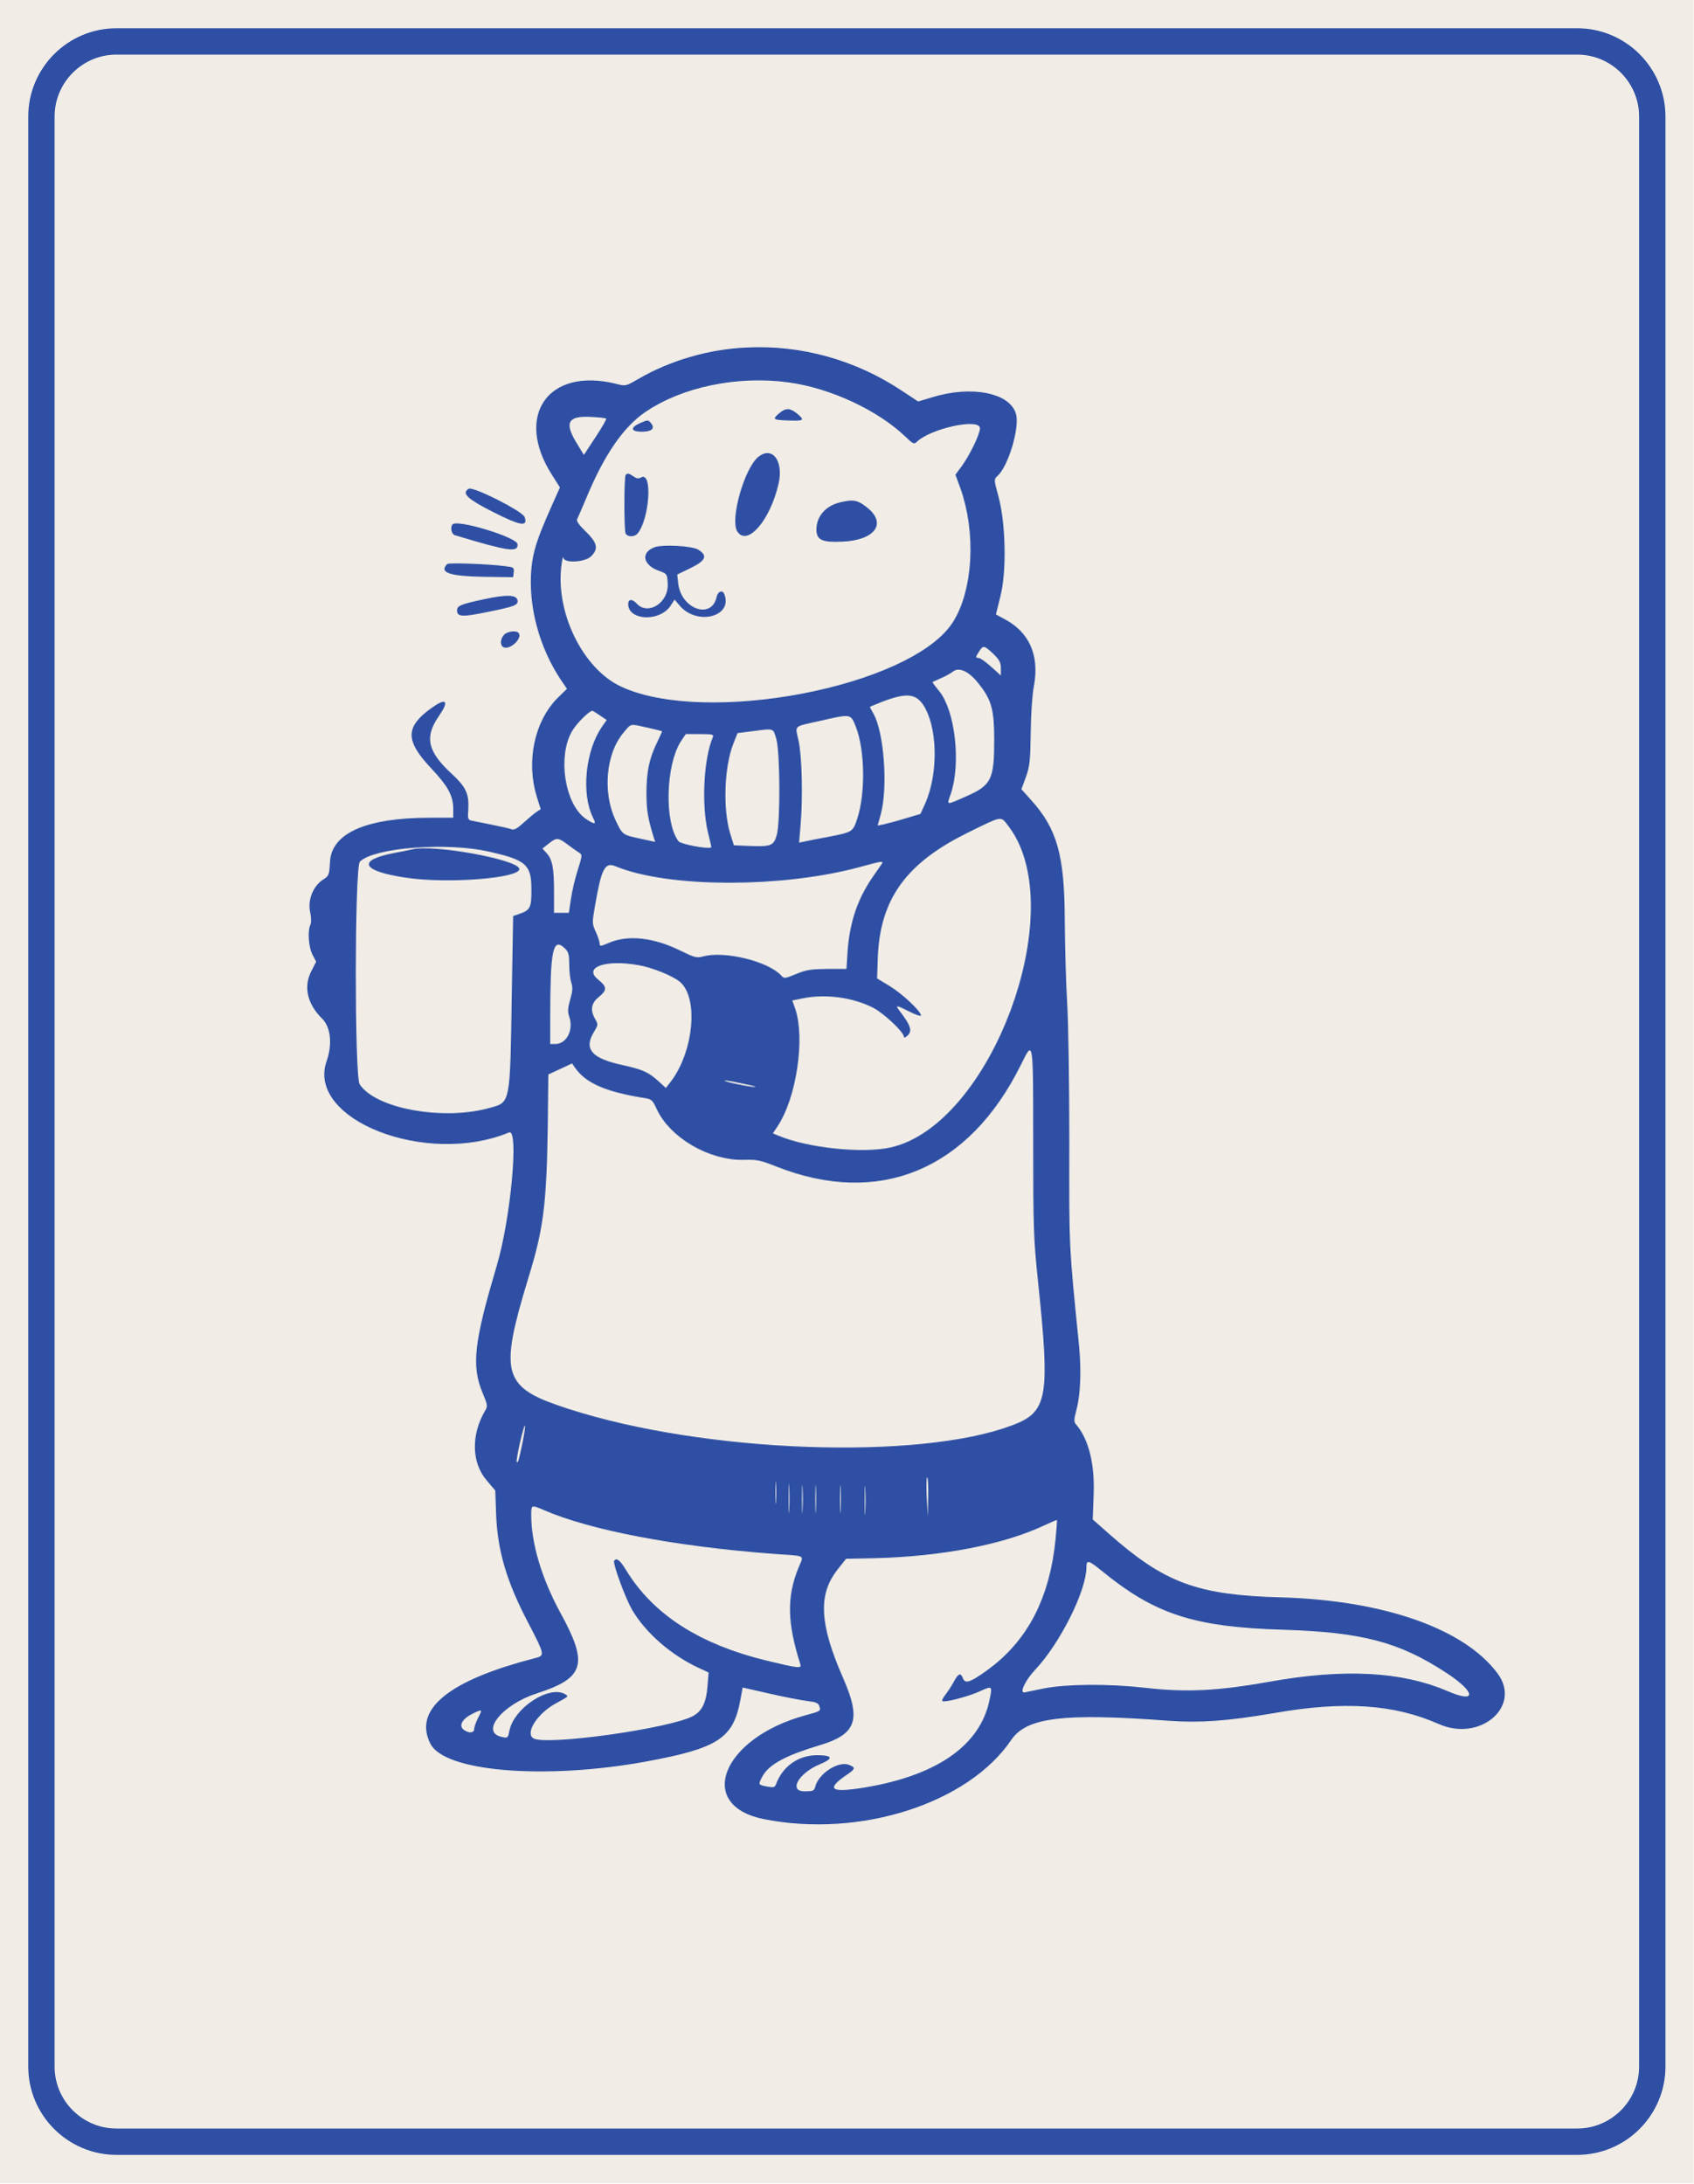
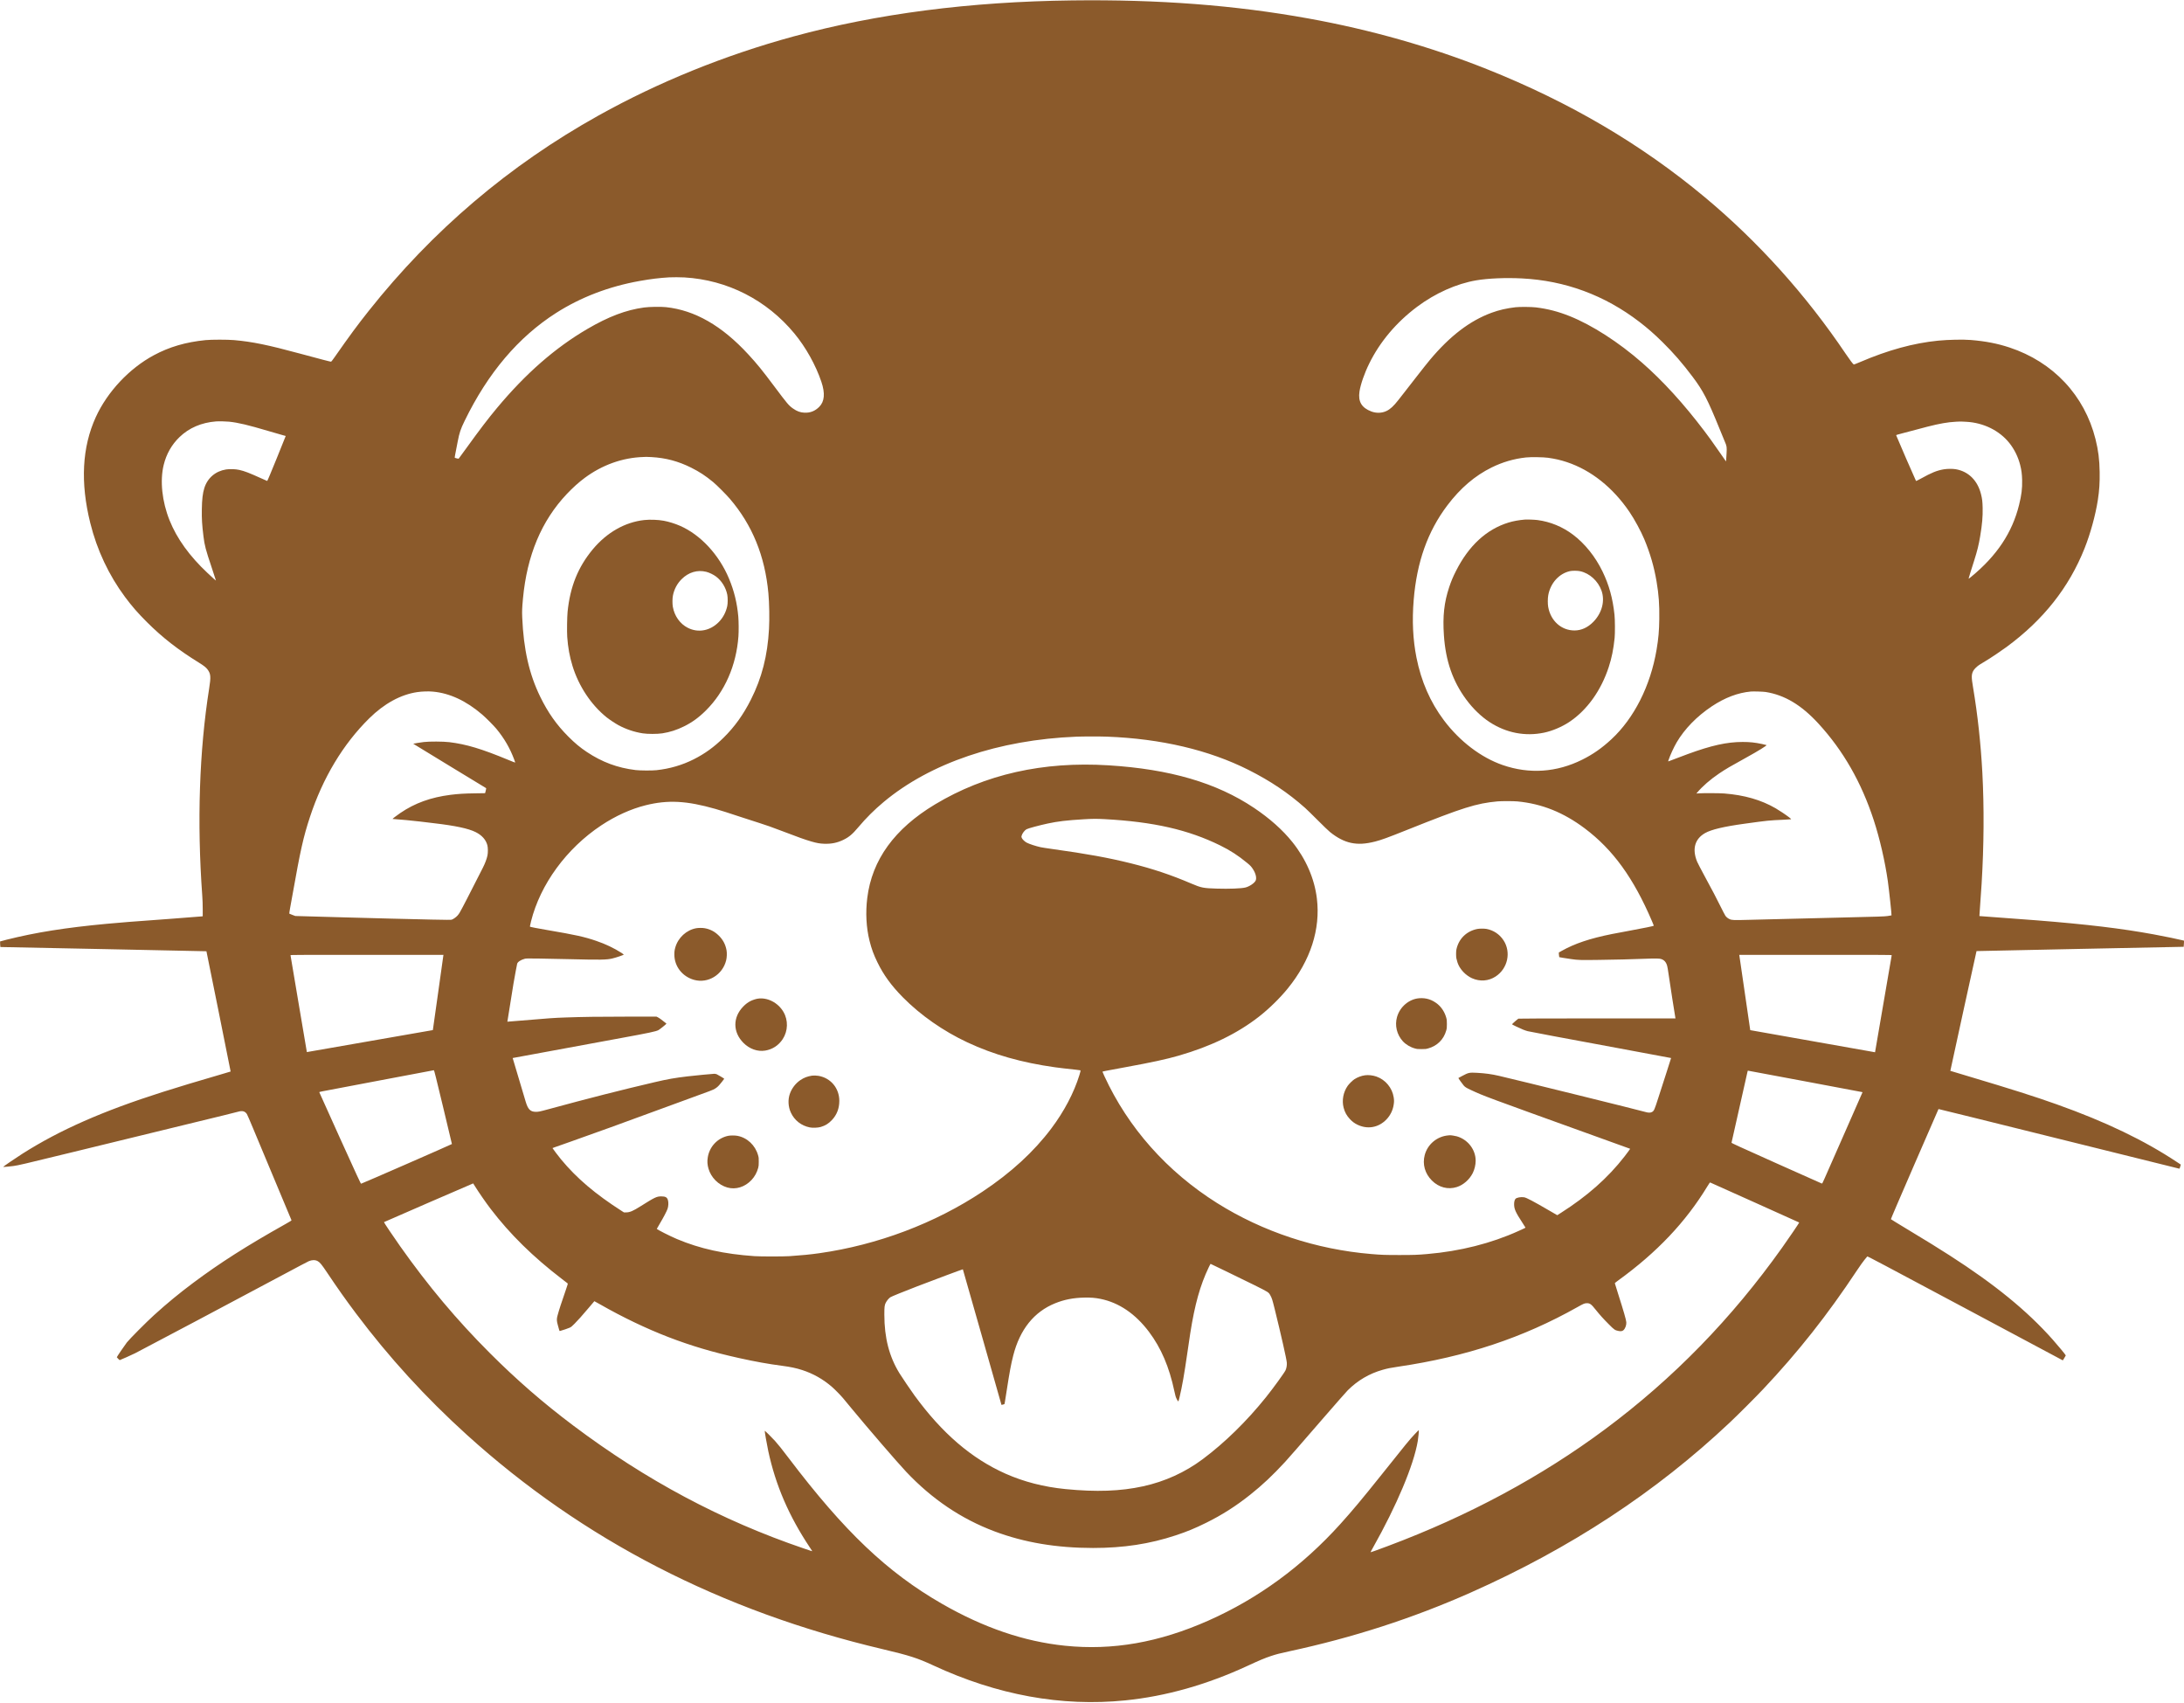
- <svg xmlns="http://www.w3.org/2000/svg" width="900" height="1160" viewBox="0 0 900 1160">
-   <rect width="900" height="1160" fill="#f1ede6" />
-   <rect x="22" y="22" width="856" height="1116" rx="40" fill="none" stroke="#2e4fa3" stroke-width="14" />
-   <g transform="translate(62.00,62.67) scale(1.010417)">
-     <g transform="translate(0,1024) scale(0.1,-0.1)" fill="#2e4fa3" stroke="none">
-       <path d="M3315 9033 c-203 -9 -407 -69 -574 -167 -64 -37 -65 -37 -115 -24 -358 89 -537 -169 -335 -482 l40 -63 -45 -101 c-76 -171 -96 -234 -105 -325 -18 -197 41 -417 157 -589 l30 -44 -50 -49 c-122 -122 -166 -336 -108 -521 l20 -63 -23 -15 c-12 -8 -42 -34 -67 -56 -35 -32 -50 -40 -65 -34 -12 4 -59 15 -105 24 -47 9 -94 19 -105 21 -17 4 -20 11 -16 56 5 84 -11 120 -88 191 -127 117 -143 192 -67 302 57 82 40 100 -40 42 -137 -99 -137 -170 -2 -314 90 -95 117 -145 118 -214 l0 -48 -124 0 c-333 0 -516 -81 -524 -231 -4 -70 -6 -75 -36 -94 -52 -33 -82 -106 -69 -169 7 -30 7 -58 2 -68 -16 -30 -10 -117 10 -157 l20 -38 -25 -49 c-43 -82 -22 -173 56 -250 46 -45 55 -135 24 -224 -108 -308 525 -555 960 -375 52 22 8 -455 -65 -700 -120 -403 -134 -527 -75 -669 27 -64 28 -71 13 -95 -74 -127 -71 -273 9 -366 l45 -53 4 -114 c6 -198 54 -363 171 -585 87 -168 87 -169 32 -183 -454 -117 -640 -270 -548 -450 75 -147 601 -190 1130 -94 382 70 463 122 500 325 l12 65 141 -32 c78 -18 168 -35 199 -39 45 -5 58 -11 63 -26 9 -27 9 -27 -76 -50 -436 -120 -576 -473 -216 -545 505 -101 1076 82 1302 417 81 118 273 142 830 100 163 -12 311 -1 555 41 365 64 628 46 863 -58 217 -96 437 92 310 265 -174 236 -597 385 -1138 401 -443 12 -614 76 -906 334 l-86 76 5 133 c6 161 -27 291 -93 367 -11 12 -11 25 1 70 23 83 28 212 15 345 -54 543 -52 494 -51 1070 0 303 -5 629 -11 725 -6 96 -12 294 -13 440 -1 342 -40 481 -176 632 l-52 58 23 62 c20 55 24 84 26 233 1 98 8 204 17 249 30 163 -26 286 -163 355 l-37 20 23 93 c34 130 29 383 -9 525 -25 91 -25 93 -6 110 57 51 117 252 98 325 -31 113 -234 154 -445 88 l-70 -21 -85 56 c-243 162 -529 242 -815 228z m221 -184 c218 -30 467 -146 612 -285 39 -38 46 -41 59 -28 72 71 333 128 333 72 0 -31 -53 -140 -95 -198 l-34 -46 25 -68 c86 -238 68 -547 -42 -713 -223 -335 -1298 -541 -1742 -333 -203 95 -348 395 -312 645 4 28 8 42 9 33 2 -31 115 -25 146 7 40 39 33 71 -28 130 -37 36 -51 56 -45 66 4 8 28 63 53 123 92 218 190 360 303 438 192 133 490 195 758 157z m-962 -190 c3 -3 -22 -47 -56 -98 l-61 -93 -33 54 c-72 115 -54 152 68 146 42 -2 79 -6 82 -9z m2036 -1237 c33 -32 40 -46 40 -76 l0 -38 -51 46 c-28 25 -57 46 -65 46 -18 0 -18 5 2 35 21 33 26 32 74 -13z m-79 -154 c70 -87 84 -139 84 -298 0 -209 -15 -239 -146 -297 -109 -48 -104 -49 -84 8 57 160 25 447 -62 548 -19 23 -34 43 -32 45 2 1 22 10 44 20 22 9 51 25 65 36 31 23 83 -1 131 -62z m-291 -112 c77 -113 83 -359 13 -519 l-26 -57 -81 -24 c-45 -14 -95 -27 -113 -31 l-31 -6 16 58 c39 141 18 434 -39 532 -11 18 -19 34 -17 35 176 75 232 77 278 12z m-1694 -61 l31 -21 -24 -34 c-89 -128 -111 -356 -47 -482 18 -34 8 -35 -37 -5 -113 75 -153 333 -72 466 28 45 96 110 107 103 6 -3 25 -16 42 -27z m1341 -56 c48 -121 52 -352 7 -486 -22 -67 -25 -69 -149 -93 -60 -11 -120 -23 -133 -26 l-23 -5 8 98 c12 142 7 357 -11 438 -18 84 -31 72 116 105 161 37 158 37 185 -31z m-1096 -5 c41 -9 75 -18 77 -19 1 -1 -11 -28 -27 -61 -41 -84 -55 -154 -55 -269 1 -89 7 -127 39 -231 l7 -21 -83 18 c-88 19 -89 19 -125 95 -70 147 -51 354 42 462 41 49 31 47 125 26z m678 -60 c20 -68 22 -440 2 -506 -16 -56 -30 -61 -151 -56 l-74 3 -19 60 c-40 129 -32 353 16 474 l22 56 85 11 c108 14 102 16 119 -42z m-334 9 c-48 -112 -60 -355 -26 -498 11 -44 19 -80 18 -81 -19 -10 -160 17 -172 32 -76 98 -68 403 13 527 l25 37 74 0 c68 0 74 -2 68 -17z m1557 -470 c329 -436 -95 -1576 -627 -1688 -148 -31 -431 -1 -582 62 l-32 13 23 35 c101 148 148 467 94 622 l-15 42 49 10 c121 26 265 8 376 -48 56 -29 162 -128 162 -153 0 -7 8 -4 21 8 23 24 15 51 -39 122 -30 39 -27 40 48 2 33 -17 60 -25 60 -20 0 22 -100 116 -165 155 l-66 40 4 115 c13 304 150 492 472 651 190 93 172 90 217 32z m-2319 -95 c24 -18 51 -37 61 -43 15 -9 14 -17 -9 -89 -14 -43 -30 -111 -36 -152 l-11 -74 -39 0 -39 0 0 113 c0 124 -9 169 -40 202 l-21 23 33 26 c42 33 49 33 101 -6z m-411 -37 c189 -43 218 -68 219 -191 1 -102 -5 -116 -64 -136 l-32 -11 -7 -399 c-9 -594 -7 -579 -113 -609 -245 -70 -602 -6 -687 123 -28 43 -27 1143 1 1171 74 74 459 104 683 52z m2062 -63 c-5 -7 -22 -33 -40 -58 -86 -121 -128 -244 -140 -400 l-6 -95 -102 0 c-85 -1 -111 -5 -163 -27 -59 -24 -63 -25 -78 -8 -69 76 -302 132 -414 100 -30 -8 -43 -5 -112 29 -144 72 -281 87 -383 42 -42 -18 -46 -18 -46 -3 0 9 -9 37 -20 61 -20 43 -20 48 -5 135 34 198 52 234 108 211 277 -115 884 -116 1297 -1 103 28 114 30 104 14z m-1664 -448 c16 -16 20 -33 20 -84 0 -34 5 -77 11 -94 8 -24 7 -44 -6 -88 -12 -43 -14 -63 -6 -87 26 -72 -12 -147 -73 -147 l-26 0 0 138 c0 363 14 428 80 362z m383 -85 c72 -12 180 -56 218 -87 100 -83 75 -365 -47 -526 l-26 -33 -38 35 c-54 49 -85 62 -188 85 -167 36 -208 85 -150 178 20 33 20 37 5 63 -28 47 -22 85 18 117 45 36 44 54 -2 91 -82 65 36 108 210 77z m2077 -935 c0 -446 2 -504 25 -725 65 -616 51 -690 -135 -760 -491 -186 -1619 -145 -2333 86 -349 112 -368 176 -212 689 87 282 100 406 104 977 l1 93 63 29 62 29 15 -22 c58 -83 163 -128 371 -161 31 -5 38 -11 58 -55 69 -152 277 -274 460 -269 67 2 87 -2 167 -34 543 -216 1016 -20 1290 535 65 132 64 141 64 -412z m-1515 309 c55 -11 70 -17 40 -14 -53 6 -170 32 -145 33 8 1 56 -8 105 -19z m-1170 -1881 c-21 -101 -24 -112 -31 -106 -3 3 5 49 17 102 27 117 37 120 14 4z m1332 -315 c-2 -27 -3 -5 -3 47 0 52 1 74 3 48 2 -27 2 -69 0 -95z m70 -45 c-2 -35 -3 -7 -3 62 0 69 1 97 3 63 2 -35 2 -91 0 -125z m731 66 l-3 -99 -5 107 c-3 59 -1 104 3 99 4 -4 6 -52 5 -107z m-661 -66 c-2 -35 -3 -9 -3 57 0 66 1 94 3 63 2 -32 2 -86 0 -120z m70 0 c-2 -35 -3 -9 -3 57 0 66 1 94 3 63 2 -32 2 -86 0 -120z m130 0 c-2 -35 -3 -9 -3 57 0 66 1 94 3 63 2 -32 2 -86 0 -120z m130 -10 c-2 -35 -3 -7 -3 62 0 69 1 97 3 63 2 -35 2 -91 0 -125z m-1690 11 c241 -105 688 -191 1206 -230 180 -13 161 -2 131 -77 -60 -150 -58 -286 11 -502 8 -25 -5 -24 -175 17 -356 86 -600 244 -742 478 -31 51 -50 66 -62 47 -8 -13 60 -199 95 -258 72 -122 205 -237 348 -304 l54 -25 -6 -73 c-6 -82 -27 -127 -72 -154 -114 -66 -779 -160 -844 -119 -45 29 24 134 123 186 64 35 63 34 46 45 -83 52 -273 -72 -295 -193 -7 -36 -9 -38 -39 -31 -117 24 1 171 186 230 248 80 270 153 122 422 -99 182 -154 365 -154 518 0 51 2 51 67 23z m2691 -149 c-30 -315 -149 -542 -364 -696 -88 -63 -112 -70 -124 -38 -12 30 -24 25 -50 -24 -11 -20 -30 -49 -42 -64 -12 -15 -19 -30 -16 -33 9 -10 139 24 197 51 66 30 67 29 52 -42 -49 -249 -291 -411 -697 -470 -143 -20 -159 2 -53 74 44 30 46 37 11 51 -55 23 -161 -45 -178 -114 -6 -22 -11 -25 -56 -25 -86 0 -33 95 79 142 75 31 70 48 -14 48 -98 0 -182 -59 -216 -154 -6 -15 -13 -17 -45 -11 -49 9 -49 10 -27 52 35 65 123 112 307 167 188 57 214 133 120 348 -127 289 -135 444 -29 577 l43 54 150 3 c354 9 680 72 893 173 36 17 66 29 66 28 1 -1 -2 -45 -7 -97z m242 -170 c278 -228 485 -296 950 -310 419 -13 613 -64 860 -225 158 -103 165 -165 12 -99 -243 105 -547 121 -942 50 -267 -48 -437 -56 -646 -32 -199 23 -423 21 -544 -4 -52 -11 -96 -20 -97 -20 -26 -1 7 66 58 120 131 139 269 416 269 539 0 40 11 37 80 -19z m-3280 -775 c-11 -22 -20 -47 -20 -57 0 -22 -28 -24 -55 -4 -28 20 -8 58 46 84 53 26 54 25 29 -23z" />
-       <path d="M3483 8686 c-36 -31 -32 -34 50 -37 81 -3 87 1 47 35 -39 32 -61 33 -97 2z" />
-       <path d="M2754 8636 c-55 -24 -51 -46 7 -46 53 0 72 17 49 45 -15 18 -16 18 -56 1z" />
-       <path d="M3376 8459 c-75 -59 -152 -332 -112 -394 53 -80 173 59 217 252 27 118 -32 199 -105 142z" />
-       <path d="M2677 8363 c-9 -8 -9 -286 -1 -307 8 -20 47 -21 63 -2 63 75 80 328 20 296 -15 -8 -25 -7 -41 5 -25 17 -32 18 -41 8z" />
-       <path d="M3806 8219 c-77 -18 -126 -74 -126 -143 0 -56 30 -69 138 -64 174 8 235 99 124 183 -47 36 -67 40 -136 24z" />
-       <path d="M2830 7983 c-77 -28 -63 -96 26 -126 38 -14 39 -15 42 -66 6 -99 -103 -170 -163 -105 -24 26 -45 25 -45 -2 0 -88 167 -95 223 -9 l21 32 29 -34 c92 -104 278 -55 233 62 -9 25 -34 17 -41 -14 -26 -121 -187 -64 -202 72 l-5 46 68 33 c83 40 94 66 42 98 -33 20 -186 28 -228 13z" />
-       <path d="M1555 6394 c-11 -3 -56 -12 -99 -20 -195 -38 -167 -95 64 -129 220 -34 614 -2 597 48 -16 49 -453 128 -562 101z" />
-       <path d="M1851 8290 c-39 -24 -7 -54 132 -124 140 -71 182 -78 162 -24 -12 31 -272 162 -294 148z" />
-       <path d="M1767 8103 c-14 -13 -7 -52 11 -57 282 -85 335 -93 330 -47 -4 36 -315 131 -341 104z" />
-       <path d="M1738 7894 c-44 -45 12 -64 196 -67 l151 -2 3 26 c3 24 0 27 -45 32 -91 12 -298 19 -305 11z" />
-       <path d="M1931 7709 c-124 -27 -141 -34 -141 -59 0 -33 27 -35 145 -11 160 32 177 39 173 64 -4 30 -56 32 -177 6z" />
-       <path d="M2037 7522 c-21 -23 -22 -58 -1 -66 34 -13 97 46 79 74 -10 17 -61 11 -78 -8z" />
-     </g>
+ <svg xmlns="http://www.w3.org/2000/svg" width="512" height="399" viewBox="0 0 9071 7067">
+   <style>
+     path { fill: #8b5a2b; }
+     @media (prefers-color-scheme: dark) { path { fill: #d9a978; } }
+   </style>
+   <g transform="translate(0,7067) scale(0.1,-0.1)" stroke="none">
+     <path d="M44535 70663 c-4247 -51 -8112 -551 -11583 -1498 -2853 -779 -5601 -1893 -8087 -3278 -3721 -2073 -6899 -4775 -9554 -8121 -474 -598 -768 -996 -1421 -1928 -69 -98 -130 -178 -138 -178 -32 0 -467 113 -1287 335 -1349 365 -1976 493 -2740 562 -273 24 -941 24 -1185 0 -827 -83 -1503 -280 -2152 -629 -1018 -547 -1928 -1517 -2408 -2566 -572 -1253 -649 -2720 -230 -4402 278 -1120 769 -2163 1443 -3070 286 -384 535 -671 916 -1050 637 -635 1289 -1143 2163 -1683 193 -120 285 -192 344 -271 138 -183 149 -305 71 -796 -410 -2586 -508 -5546 -287 -8595 13 -178 20 -371 20 -567 l0 -296 -47 -6 c-70 -9 -600 -50 -1233 -96 -1758 -128 -2117 -156 -2704 -211 -1708 -159 -2949 -356 -4169 -662 -142 -36 -261 -68 -264 -71 -3 -3 -2 -56 3 -118 l9 -113 140 -3 c77 -1 2002 -40 4278 -86 2276 -46 4139 -85 4141 -87 5 -8 1008 -4990 1005 -4994 -2 -2 -146 -44 -319 -95 -1095 -319 -1853 -548 -2520 -760 -2474 -788 -4249 -1570 -5805 -2556 -278 -176 -811 -541 -803 -549 7 -8 290 17 423 36 235 34 364 64 2500 585 1139 278 3031 739 4205 1025 2050 498 2492 606 2645 649 167 46 273 15 350 -103 18 -29 131 -288 250 -577 270 -654 706 -1697 1210 -2895 213 -506 389 -927 392 -936 3 -12 -62 -53 -269 -169 -1590 -892 -2710 -1606 -3815 -2432 -584 -437 -1082 -846 -1623 -1337 -315 -285 -1025 -999 -1132 -1138 -105 -137 -420 -601 -416 -613 6 -15 109 -120 119 -120 15 0 522 226 644 288 271 135 4537 2398 6185 3280 520 279 979 521 1021 539 136 59 269 61 371 6 95 -51 166 -138 390 -472 445 -664 773 -1128 1207 -1706 1364 -1818 2895 -3493 4606 -5041 4821 -4362 10552 -7313 17280 -8899 1092 -258 1433 -367 2085 -670 2654 -1233 5333 -1722 7975 -1454 1688 170 3393 652 5090 1439 503 233 697 314 969 405 211 70 366 111 735 190 2660 571 5144 1374 7541 2437 4150 1841 7711 4177 10780 7072 344 325 1069 1049 1386 1386 1451 1540 2662 3072 3893 4929 123 185 252 366 312 438 57 69 109 131 115 139 9 11 717 -363 4020 -2127 2205 -1178 4030 -2152 4056 -2165 l46 -23 61 97 c34 53 61 102 61 107 -1 22 -310 396 -549 665 -1059 1191 -2391 2279 -4273 3488 -508 326 -940 593 -1838 1134 -327 197 -599 364 -603 371 -5 7 368 877 982 2290 544 1254 992 2281 995 2284 3 3 2252 -553 4998 -1236 2746 -683 4998 -1241 5004 -1241 6 0 16 17 22 38 7 20 18 58 26 84 l15 47 -147 97 c-1378 915 -2970 1680 -5017 2409 -895 319 -1861 626 -3639 1156 -423 126 -770 230 -771 232 -3 4 1083 4968 1088 4973 3 3 1939 44 4303 91 2365 47 4300 86 4301 87 1 1 5 58 9 128 l7 126 -39 11 c-149 40 -812 176 -1222 251 -1337 246 -2780 418 -4887 585 -245 19 -2336 175 -2352 175 -1 0 0 26 3 58 8 95 72 1029 89 1297 96 1589 106 3148 30 4595 -65 1209 -194 2399 -386 3545 -71 420 -70 532 4 680 39 79 167 204 278 271 46 29 161 98 254 155 231 140 631 409 849 569 1535 1128 2600 2474 3248 4105 240 603 451 1371 548 1992 64 414 84 725 77 1177 -8 517 -56 892 -172 1359 -454 1818 -1759 3208 -3575 3808 -504 166 -990 260 -1605 311 -326 26 -930 14 -1355 -28 -1024 -101 -2082 -391 -3244 -889 -137 -58 -254 -104 -260 -102 -29 11 -167 193 -331 437 -1655 2458 -3644 4668 -5870 6521 -2639 2197 -5607 3940 -9043 5310 -2315 923 -4830 1637 -7413 2103 -3047 551 -6213 793 -9804 749z m-16109 -11503 c1785 -104 3420 -937 4570 -2330 473 -572 885 -1311 1119 -2005 161 -479 132 -818 -89 -1039 -173 -174 -371 -253 -611 -243 -176 7 -315 58 -480 175 -175 124 -230 189 -775 917 -515 688 -705 921 -1081 1330 -1097 1191 -2218 1833 -3421 1961 -215 22 -687 15 -908 -15 -751 -102 -1473 -376 -2353 -890 -1342 -785 -2557 -1847 -3758 -3286 -358 -428 -720 -903 -1248 -1635 -173 -239 -322 -444 -332 -454 -17 -18 -19 -18 -88 0 -39 10 -76 21 -81 24 -10 6 3 79 120 675 73 374 118 509 289 860 967 1987 2226 3473 3791 4475 1026 656 2203 1107 3485 1334 454 81 814 125 1220 149 127 8 470 6 631 -3z m34779 -41 c1800 -90 3445 -698 4890 -1808 336 -258 616 -503 949 -831 463 -456 836 -885 1256 -1445 440 -586 622 -938 1115 -2150 90 -220 190 -464 223 -542 83 -191 88 -227 73 -488 -6 -115 -14 -238 -17 -273 l-6 -63 -292 418 c-353 505 -383 547 -599 833 -862 1140 -1728 2091 -2599 2852 -968 847 -2071 1557 -2999 1929 -479 192 -917 305 -1409 365 -181 22 -677 26 -845 6 -371 -43 -686 -116 -996 -230 -902 -332 -1728 -964 -2560 -1957 -122 -146 -295 -365 -626 -790 -171 -220 -364 -468 -429 -551 -66 -83 -179 -228 -252 -322 -202 -259 -339 -385 -504 -462 -187 -87 -415 -94 -619 -17 -405 153 -558 409 -494 829 45 297 203 754 405 1163 444 903 1121 1706 1985 2354 753 564 1640 961 2461 1100 486 83 1220 114 1889 80z m-53695 -5949 c385 -40 789 -136 1642 -389 224 -66 476 -139 560 -162 84 -23 154 -42 155 -43 2 -2 -168 -423 -377 -937 -251 -618 -384 -933 -392 -931 -7 2 -119 51 -248 109 -508 230 -689 299 -907 349 -157 36 -398 45 -553 20 -439 -70 -771 -353 -903 -771 -67 -214 -98 -468 -104 -876 -7 -401 8 -650 68 -1134 46 -376 90 -543 340 -1288 100 -296 179 -540 177 -542 -5 -6 -121 98 -346 309 -752 705 -1275 1430 -1580 2191 -313 780 -404 1645 -243 2300 113 457 331 840 657 1155 394 381 911 603 1511 650 122 10 401 4 543 -10z m72155 -5 c713 -37 1375 -361 1789 -878 209 -261 368 -582 452 -917 54 -213 75 -376 81 -625 8 -353 -24 -615 -128 -1035 -285 -1151 -921 -2104 -1988 -2982 -58 -48 -107 -83 -109 -79 -1 5 34 125 79 267 45 143 115 363 155 489 133 421 188 647 248 1005 84 502 111 821 103 1180 -6 264 -19 373 -67 565 -143 573 -519 947 -1047 1040 -129 23 -360 21 -503 -4 -288 -50 -500 -136 -954 -388 -104 -57 -192 -101 -196 -96 -14 14 -823 1877 -824 1896 -1 16 35 27 249 82 138 35 408 106 600 158 688 187 1006 258 1370 303 151 18 409 33 510 28 39 -2 120 -6 180 -9z m-54615 -1465 c601 -33 1118 -171 1658 -440 347 -174 594 -336 912 -598 146 -121 540 -515 692 -692 934 -1090 1460 -2379 1602 -3925 38 -413 50 -1059 26 -1480 -61 -1114 -297 -2035 -751 -2935 -315 -626 -675 -1128 -1135 -1582 -390 -384 -774 -663 -1240 -898 -477 -241 -997 -393 -1549 -452 -182 -20 -684 -17 -865 5 -749 90 -1392 329 -2025 750 -282 188 -490 361 -771 641 -489 490 -846 996 -1170 1661 -456 937 -687 1955 -744 3284 -11 261 -6 388 31 786 166 1791 770 3230 1820 4341 242 256 504 492 744 669 730 541 1575 842 2435 868 47 2 101 4 120 5 19 1 114 -3 210 -8z m37245 -29 c296 -42 524 -94 785 -181 1004 -335 1906 -1051 2595 -2063 208 -305 478 -802 618 -1137 245 -588 407 -1145 511 -1760 92 -544 121 -947 113 -1549 -7 -506 -34 -811 -113 -1281 -253 -1499 -933 -2846 -1880 -3722 -392 -363 -760 -620 -1205 -842 -1061 -530 -2197 -608 -3303 -226 -905 313 -1790 987 -2449 1865 -564 753 -939 1611 -1136 2600 -148 748 -186 1529 -115 2390 129 1577 581 2848 1397 3928 540 715 1141 1230 1838 1574 456 225 928 363 1429 417 199 22 725 14 915 -13z m-46310 -9711 c695 -64 1376 -382 2040 -950 158 -135 478 -457 591 -593 329 -399 565 -805 744 -1285 23 -62 40 -115 37 -118 -3 -3 -126 45 -273 106 -1121 465 -1751 655 -2464 742 -250 30 -832 33 -1060 5 -139 -17 -430 -64 -437 -71 -2 -1 678 -416 1509 -921 832 -505 1516 -920 1520 -924 4 -3 -4 -51 -18 -107 l-26 -101 -411 -6 c-435 -6 -708 -22 -1022 -62 -820 -104 -1481 -342 -2085 -753 -135 -91 -333 -242 -326 -249 4 -4 125 -14 576 -48 118 -9 375 -36 570 -60 195 -24 456 -56 580 -70 878 -102 1428 -219 1725 -368 260 -130 424 -313 487 -544 27 -101 29 -308 4 -428 -31 -146 -98 -325 -192 -510 -610 -1202 -858 -1683 -964 -1865 -21 -36 -61 -91 -90 -122 -60 -67 -183 -153 -243 -169 -32 -9 -227 -7 -817 5 -932 20 -2404 57 -3605 91 -484 13 -1148 32 -1475 41 l-595 17 -120 45 c-66 25 -124 49 -129 53 -4 4 10 105 32 226 23 120 69 373 102 563 326 1839 450 2394 721 3217 535 1630 1379 3034 2466 4105 623 614 1305 986 1993 1088 207 30 458 38 655 20z m55350 -15 c791 -126 1485 -541 2195 -1315 1026 -1118 1780 -2436 2294 -4007 250 -767 469 -1715 585 -2533 50 -356 164 -1411 153 -1421 -4 -4 -79 -16 -167 -28 -145 -19 -325 -25 -1865 -61 -1887 -44 -2969 -71 -3879 -96 -656 -18 -717 -16 -817 30 -69 32 -127 79 -171 138 -19 27 -117 213 -217 416 -209 419 -265 525 -643 1225 -152 280 -293 552 -315 605 -214 524 -98 944 330 1188 256 146 780 271 1632 388 1002 138 994 137 1645 167 138 6 263 14 280 18 29 7 28 8 -70 85 -129 100 -409 287 -555 371 -609 352 -1300 550 -2140 616 -184 15 -860 18 -1039 6 l-114 -8 28 33 c214 258 549 550 915 797 279 188 465 297 1135 666 480 264 862 500 834 515 -8 5 -88 24 -179 44 -302 64 -509 86 -810 86 -653 0 -1297 -143 -2280 -503 -163 -60 -721 -270 -802 -302 -16 -6 -15 1 6 62 70 206 217 524 333 723 329 561 838 1084 1459 1498 542 361 1084 567 1624 616 103 9 518 -3 615 -19z m-27345 -1855 c2229 -85 4225 -554 5865 -1380 912 -460 1641 -949 2350 -1578 72 -64 308 -294 525 -512 230 -231 443 -436 510 -490 298 -241 585 -389 872 -450 302 -64 601 -47 1003 55 264 68 499 153 1335 487 2317 926 2861 1097 3745 1180 169 15 663 15 830 -1 1016 -97 1912 -456 2800 -1123 1169 -879 2024 -2059 2791 -3856 41 -95 74 -177 74 -182 0 -14 -399 -96 -1072 -220 -240 -44 -539 -100 -665 -125 -918 -184 -1552 -397 -2093 -702 -63 -36 -116 -66 -117 -67 -5 -4 14 -187 19 -192 5 -5 207 -38 488 -79 290 -43 386 -46 1158 -35 785 11 1222 22 1877 46 501 19 645 16 724 -14 81 -32 130 -71 173 -136 55 -85 72 -152 113 -438 58 -405 274 -1797 290 -1865 l5 -23 -3249 0 c-2035 0 -3259 -4 -3275 -10 -26 -10 -263 -218 -266 -234 -2 -10 293 -152 462 -222 59 -24 145 -53 190 -64 147 -34 1490 -286 3683 -691 1325 -244 2268 -420 2272 -424 2 -1 -87 -280 -197 -619 -110 -340 -261 -806 -334 -1035 -162 -505 -176 -537 -262 -587 -60 -36 -156 -35 -274 1 -218 66 -5222 1301 -6084 1501 -303 70 -566 106 -911 125 -319 17 -352 10 -610 -128 -88 -47 -161 -87 -163 -88 -6 -6 175 -260 222 -312 61 -68 110 -98 315 -193 511 -239 590 -268 5036 -1870 858 -309 1561 -563 1562 -564 3 -2 -145 -205 -236 -321 -688 -885 -1541 -1641 -2639 -2339 l-153 -97 -352 204 c-630 367 -922 521 -1022 539 -134 23 -319 -11 -364 -68 -35 -45 -54 -123 -54 -219 1 -204 60 -334 350 -778 68 -103 123 -191 123 -195 -1 -7 -33 -23 -290 -139 -1136 -515 -2428 -841 -3790 -957 -417 -36 -553 -41 -1160 -41 -606 0 -732 5 -1165 41 -2284 190 -4509 925 -6405 2117 -2080 1308 -3695 3127 -4684 5278 -42 91 -76 170 -76 176 0 11 101 30 935 184 1137 208 1709 332 2235 484 1337 386 2435 919 3333 1621 417 326 871 770 1198 1174 940 1159 1359 2455 1204 3730 -100 827 -454 1640 -1019 2345 -401 501 -944 984 -1592 1418 -1558 1043 -3492 1608 -6044 1767 -2718 169 -5125 -373 -7205 -1623 -1682 -1010 -2619 -2303 -2814 -3885 -76 -610 -43 -1235 95 -1782 83 -333 172 -574 329 -895 256 -524 571 -957 1050 -1444 729 -741 1680 -1406 2684 -1876 1085 -508 2263 -842 3641 -1034 210 -29 494 -62 856 -100 100 -10 187 -21 193 -25 18 -11 13 -37 -35 -193 -230 -742 -634 -1511 -1165 -2218 -729 -971 -1672 -1837 -2864 -2630 -1973 -1313 -4358 -2212 -6770 -2554 -369 -53 -761 -91 -1240 -123 -254 -17 -1210 -17 -1455 0 -1262 87 -2261 306 -3220 709 -284 119 -840 400 -840 425 0 5 57 104 127 221 148 248 283 506 319 609 38 108 45 270 15 366 -34 114 -103 152 -276 152 -190 0 -268 -37 -857 -408 -318 -201 -448 -256 -603 -257 l-90 0 -85 54 c-1106 708 -1876 1362 -2526 2146 -101 122 -354 455 -354 466 0 9 -67 -15 759 275 1068 376 1885 673 4528 1643 601 220 1150 422 1220 447 262 94 351 161 527 390 53 69 96 126 96 128 0 10 -268 171 -312 188 -29 11 -75 19 -102 19 -63 0 -807 -72 -1096 -106 -549 -65 -833 -115 -1372 -241 -1365 -318 -2775 -677 -4398 -1119 -400 -109 -450 -119 -573 -113 -204 10 -299 110 -391 413 -124 407 -545 1819 -543 1820 3 2 3802 703 4532 836 1122 205 1418 268 1522 323 57 31 322 243 331 266 2 7 -25 29 -227 183 -41 32 -100 70 -131 85 l-55 27 -1240 -1 c-1150 0 -1815 -9 -2540 -35 -461 -15 -714 -33 -1890 -133 -286 -24 -521 -43 -522 -42 -3 2 201 1275 252 1571 52 304 141 781 155 836 20 75 155 163 310 204 59 16 113 17 580 11 283 -3 868 -15 1300 -26 1270 -32 1524 -28 1766 30 157 37 474 145 474 161 0 4 -42 34 -92 67 -312 201 -664 369 -1054 502 -495 169 -853 248 -2034 450 -162 27 -391 69 -507 91 -204 40 -213 42 -213 64 0 13 21 106 46 207 386 1539 1476 3029 2914 3983 592 393 1230 682 1840 835 927 232 1710 191 2905 -151 261 -75 467 -141 1140 -363 292 -96 612 -200 712 -230 227 -70 508 -170 903 -321 702 -268 950 -357 1235 -440 218 -63 345 -86 525 -92 294 -11 538 38 785 156 244 117 386 235 635 531 326 387 663 722 1053 1048 1937 1618 4782 2582 7997 2711 292 12 990 12 1290 1z m-110 -3425 c2029 -111 3461 -436 4795 -1090 422 -207 755 -423 1126 -730 136 -112 170 -150 242 -261 116 -179 159 -372 107 -475 -54 -106 -260 -243 -425 -283 -169 -42 -684 -62 -1180 -46 -569 17 -650 33 -1070 212 -847 362 -1591 610 -2505 838 -936 233 -1835 396 -3260 594 -217 30 -438 64 -490 76 -204 45 -474 134 -581 191 -78 42 -174 134 -200 193 -19 44 -19 50 -5 99 27 94 121 216 200 262 65 37 539 165 886 239 422 90 773 132 1480 175 377 23 540 24 880 6z m-27466 -5662 c-2 -16 -101 -718 -219 -1562 -118 -843 -215 -1534 -217 -1536 -6 -4 -5231 -916 -5233 -913 -1 2 -154 903 -339 2003 -185 1100 -338 2008 -340 2018 -4 16 152 17 3175 17 l3179 0 -6 -27z m60156 10 c0 -21 -688 -4025 -692 -4028 -3 -3 -5180 914 -5184 918 -1 1 -102 691 -223 1532 -122 842 -224 1545 -228 1563 l-5 32 3166 0 c3009 0 3166 -1 3166 -17z m-60167 -6300 c202 -841 368 -1533 367 -1539 0 -11 -3743 -1647 -3773 -1648 -15 -1 -185 368 -878 1896 -472 1044 -859 1902 -859 1907 0 5 64 21 143 36 78 14 1146 217 2372 450 1227 232 2237 423 2246 424 12 1 86 -293 382 -1526z m56555 1067 c1291 -242 2359 -443 2374 -447 l26 -8 -739 -1680 c-407 -924 -783 -1778 -836 -1898 -87 -197 -98 -218 -117 -213 -12 3 -860 381 -1886 841 -1617 724 -1865 837 -1863 854 2 15 636 2833 668 2969 3 12 10 22 16 22 6 0 1066 -198 2357 -440z m-2073 -5035 c1012 -455 1841 -829 1843 -830 8 -7 -445 -672 -707 -1040 -2096 -2948 -4527 -5442 -7351 -7542 -2652 -1972 -5677 -3599 -9021 -4851 -483 -181 -719 -265 -724 -260 -3 3 40 85 96 184 993 1763 1695 3431 1864 4431 24 141 50 412 43 449 -2 13 -49 -32 -175 -167 -223 -239 -285 -314 -1434 -1754 -743 -930 -1160 -1428 -1649 -1970 -1582 -1754 -3412 -3093 -5480 -4010 -2054 -911 -3980 -1248 -5960 -1044 -1698 175 -3382 750 -5111 1744 -2267 1304 -4045 2994 -6359 6045 -290 382 -428 555 -571 715 -117 131 -418 429 -426 422 -10 -11 85 -557 146 -842 306 -1422 858 -2702 1730 -4008 48 -73 90 -137 94 -144 9 -14 -28 -2 -358 110 -3420 1164 -6543 2830 -9560 5097 -1255 943 -2352 1896 -3465 3009 -1381 1381 -2563 2789 -3727 4436 -312 442 -684 997 -675 1006 11 10 3703 1612 3705 1608 2 -2 29 -47 62 -99 162 -262 468 -704 664 -960 806 -1055 1761 -1993 2966 -2915 121 -92 226 -173 233 -180 10 -9 -3 -57 -69 -246 -198 -570 -289 -852 -354 -1093 -38 -138 -35 -216 11 -381 20 -72 44 -159 54 -195 12 -44 23 -64 32 -61 118 32 350 110 408 138 64 30 94 55 200 162 155 156 290 308 590 661 128 151 234 276 236 278 1 2 112 -59 246 -136 928 -531 1911 -1001 2828 -1354 944 -363 1840 -629 2938 -872 667 -148 1217 -247 1787 -321 349 -46 583 -95 835 -177 456 -148 865 -379 1235 -699 119 -103 361 -350 461 -469 39 -47 191 -231 339 -410 701 -849 1924 -2266 2281 -2645 1072 -1136 2288 -1956 3669 -2475 1236 -464 2573 -689 4095 -690 1263 0 2352 166 3435 525 465 154 800 292 1260 520 662 327 1236 693 1832 1167 507 403 932 803 1449 1363 147 160 560 632 1614 1850 481 555 925 1059 985 1120 410 410 897 697 1454 854 199 57 335 84 656 131 2803 413 5177 1202 7428 2470 267 150 299 163 397 164 126 1 182 -40 364 -269 172 -215 321 -381 546 -606 226 -228 254 -247 399 -277 99 -20 160 -11 207 30 77 68 130 213 121 331 -8 106 -104 439 -356 1231 -67 208 -121 384 -121 391 0 7 64 59 143 116 1609 1165 2800 2423 3702 3907 71 117 103 162 115 159 8 -3 843 -377 1855 -832z m-21974 -2850 c343 -165 874 -424 1180 -576 615 -307 596 -295 675 -436 59 -104 81 -174 175 -553 262 -1058 498 -2100 506 -2240 7 -105 -15 -229 -55 -314 -51 -108 -515 -747 -811 -1116 -799 -995 -1709 -1886 -2626 -2571 -736 -549 -1567 -928 -2478 -1128 -932 -205 -1949 -242 -3227 -115 -893 88 -1725 302 -2481 637 -1419 631 -2641 1680 -3791 3257 -143 195 -515 746 -620 915 -428 697 -627 1470 -628 2440 0 314 9 389 56 482 47 93 128 190 195 235 51 33 544 233 1104 449 747 287 1901 717 1906 711 4 -4 365 -1271 804 -2817 438 -1545 798 -2811 800 -2813 4 -4 115 25 122 32 8 8 16 52 98 582 116 752 177 1077 267 1429 277 1090 867 1825 1749 2179 376 151 746 223 1194 233 281 6 460 -8 682 -53 768 -155 1452 -621 2015 -1369 504 -671 840 -1456 1053 -2460 43 -204 57 -249 102 -337 65 -125 65 -125 112 73 108 450 194 934 326 1849 47 327 102 694 121 815 190 1204 409 1989 767 2738 39 81 73 146 77 145 4 -2 288 -138 631 -303z" />
+     <path d="M26755 49085 c-798 -88 -1553 -517 -2135 -1216 -611 -734 -941 -1550 -1046 -2594 -21 -217 -30 -818 -15 -1040 31 -442 99 -818 220 -1210 258 -838 772 -1613 1411 -2128 115 -93 372 -263 500 -332 314 -168 653 -282 1003 -337 205 -32 607 -32 815 0 319 50 595 138 897 287 337 165 623 373 916 665 783 779 1261 1868 1349 3075 15 206 12 614 -5 815 -50 567 -173 1073 -387 1584 -414 993 -1184 1822 -2037 2193 -209 91 -457 168 -671 208 -236 44 -571 56 -815 30z m2580 -2150 c124 -31 295 -114 404 -195 236 -178 408 -456 468 -757 23 -118 23 -356 -1 -468 -54 -253 -171 -477 -341 -654 -361 -376 -864 -473 -1300 -250 -322 164 -554 491 -620 873 -21 126 -20 341 4 464 51 263 175 497 361 682 288 288 657 398 1025 305z" />
+     <path d="M63330 49104 c-248 -21 -481 -63 -678 -124 -912 -280 -1647 -957 -2177 -2005 -129 -254 -202 -429 -284 -675 -211 -633 -274 -1206 -220 -2000 71 -1061 366 -1910 926 -2667 280 -379 622 -709 968 -936 690 -451 1479 -605 2265 -441 340 71 734 237 1039 438 739 488 1325 1300 1648 2286 123 375 197 742 245 1210 19 189 16 764 -6 964 -73 684 -224 1229 -495 1791 -298 616 -732 1159 -1226 1531 -438 331 -942 538 -1477 609 -110 15 -438 27 -528 19z m2302 -2144 c394 -87 743 -406 886 -810 150 -427 17 -930 -343 -1295 -231 -234 -497 -355 -780 -355 -545 0 -987 394 -1092 974 -23 124 -22 360 1 486 92 509 450 905 907 1005 98 21 316 19 421 -5z" />
+     <path d="M28915 32135 c-405 -74 -750 -391 -866 -795 -31 -107 -41 -178 -40 -300 0 -490 332 -914 820 -1049 577 -160 1183 209 1331 810 30 118 37 299 17 414 -44 249 -153 453 -339 630 -162 156 -349 252 -566 290 -95 18 -264 17 -357 0z" />
+     <path d="M61356 32104 c-449 -89 -777 -414 -867 -859 -16 -78 -16 -284 0 -360 50 -240 136 -405 300 -577 92 -98 230 -196 346 -248 331 -148 691 -122 986 72 502 330 649 1006 327 1500 -163 250 -413 418 -706 474 -92 17 -294 17 -386 -2z" />
+     <path d="M58945 29228 c-419 -33 -797 -351 -920 -775 -102 -351 -11 -735 239 -1010 124 -136 313 -249 502 -300 90 -25 115 -27 274 -27 157 0 185 3 272 27 376 101 652 373 755 744 25 89 28 114 28 268 0 155 -3 179 -28 269 -62 222 -190 424 -356 560 -228 186 -480 267 -766 244z" />
+     <path d="M31464 29209 c-78 -13 -211 -57 -289 -96 -113 -57 -207 -128 -309 -233 -435 -448 -431 -1061 11 -1505 253 -254 589 -373 905 -321 303 50 557 216 726 475 223 341 235 783 31 1133 -225 386 -674 614 -1075 547z" />
+     <path d="M56695 26029 c-151 -20 -315 -82 -442 -165 -84 -56 -223 -193 -283 -280 -179 -260 -242 -598 -165 -898 48 -189 130 -338 265 -480 99 -105 184 -167 305 -227 419 -205 875 -126 1203 209 164 168 272 385 307 619 19 123 19 183 1 303 -60 396 -344 737 -721 867 -150 51 -330 71 -470 52z" />
+     <path d="M33730 26014 c-196 -30 -335 -83 -488 -186 -197 -133 -354 -337 -435 -565 -88 -245 -72 -545 42 -787 150 -321 432 -541 784 -612 120 -25 343 -15 457 19 192 58 322 138 461 285 206 217 309 484 309 799 0 524 -355 950 -864 1038 -81 14 -204 18 -266 9z" />
+     <path d="M60155 23533 c-469 -40 -861 -367 -981 -818 -101 -379 9 -768 296 -1055 287 -288 668 -388 1035 -273 271 85 526 308 664 581 75 149 121 343 121 512 0 462 -323 881 -782 1014 -78 22 -251 48 -295 44 -10 -1 -36 -3 -58 -5z" />
+     <path d="M30240 23514 c-443 -95 -777 -452 -845 -904 -25 -162 -16 -295 31 -458 108 -372 412 -677 782 -783 351 -100 732 18 1007 313 133 143 222 306 277 505 18 65 21 107 22 248 1 156 -1 178 -27 269 -116 417 -450 733 -857 810 -101 20 -300 20 -390 0z" />
  </g>
</svg>
